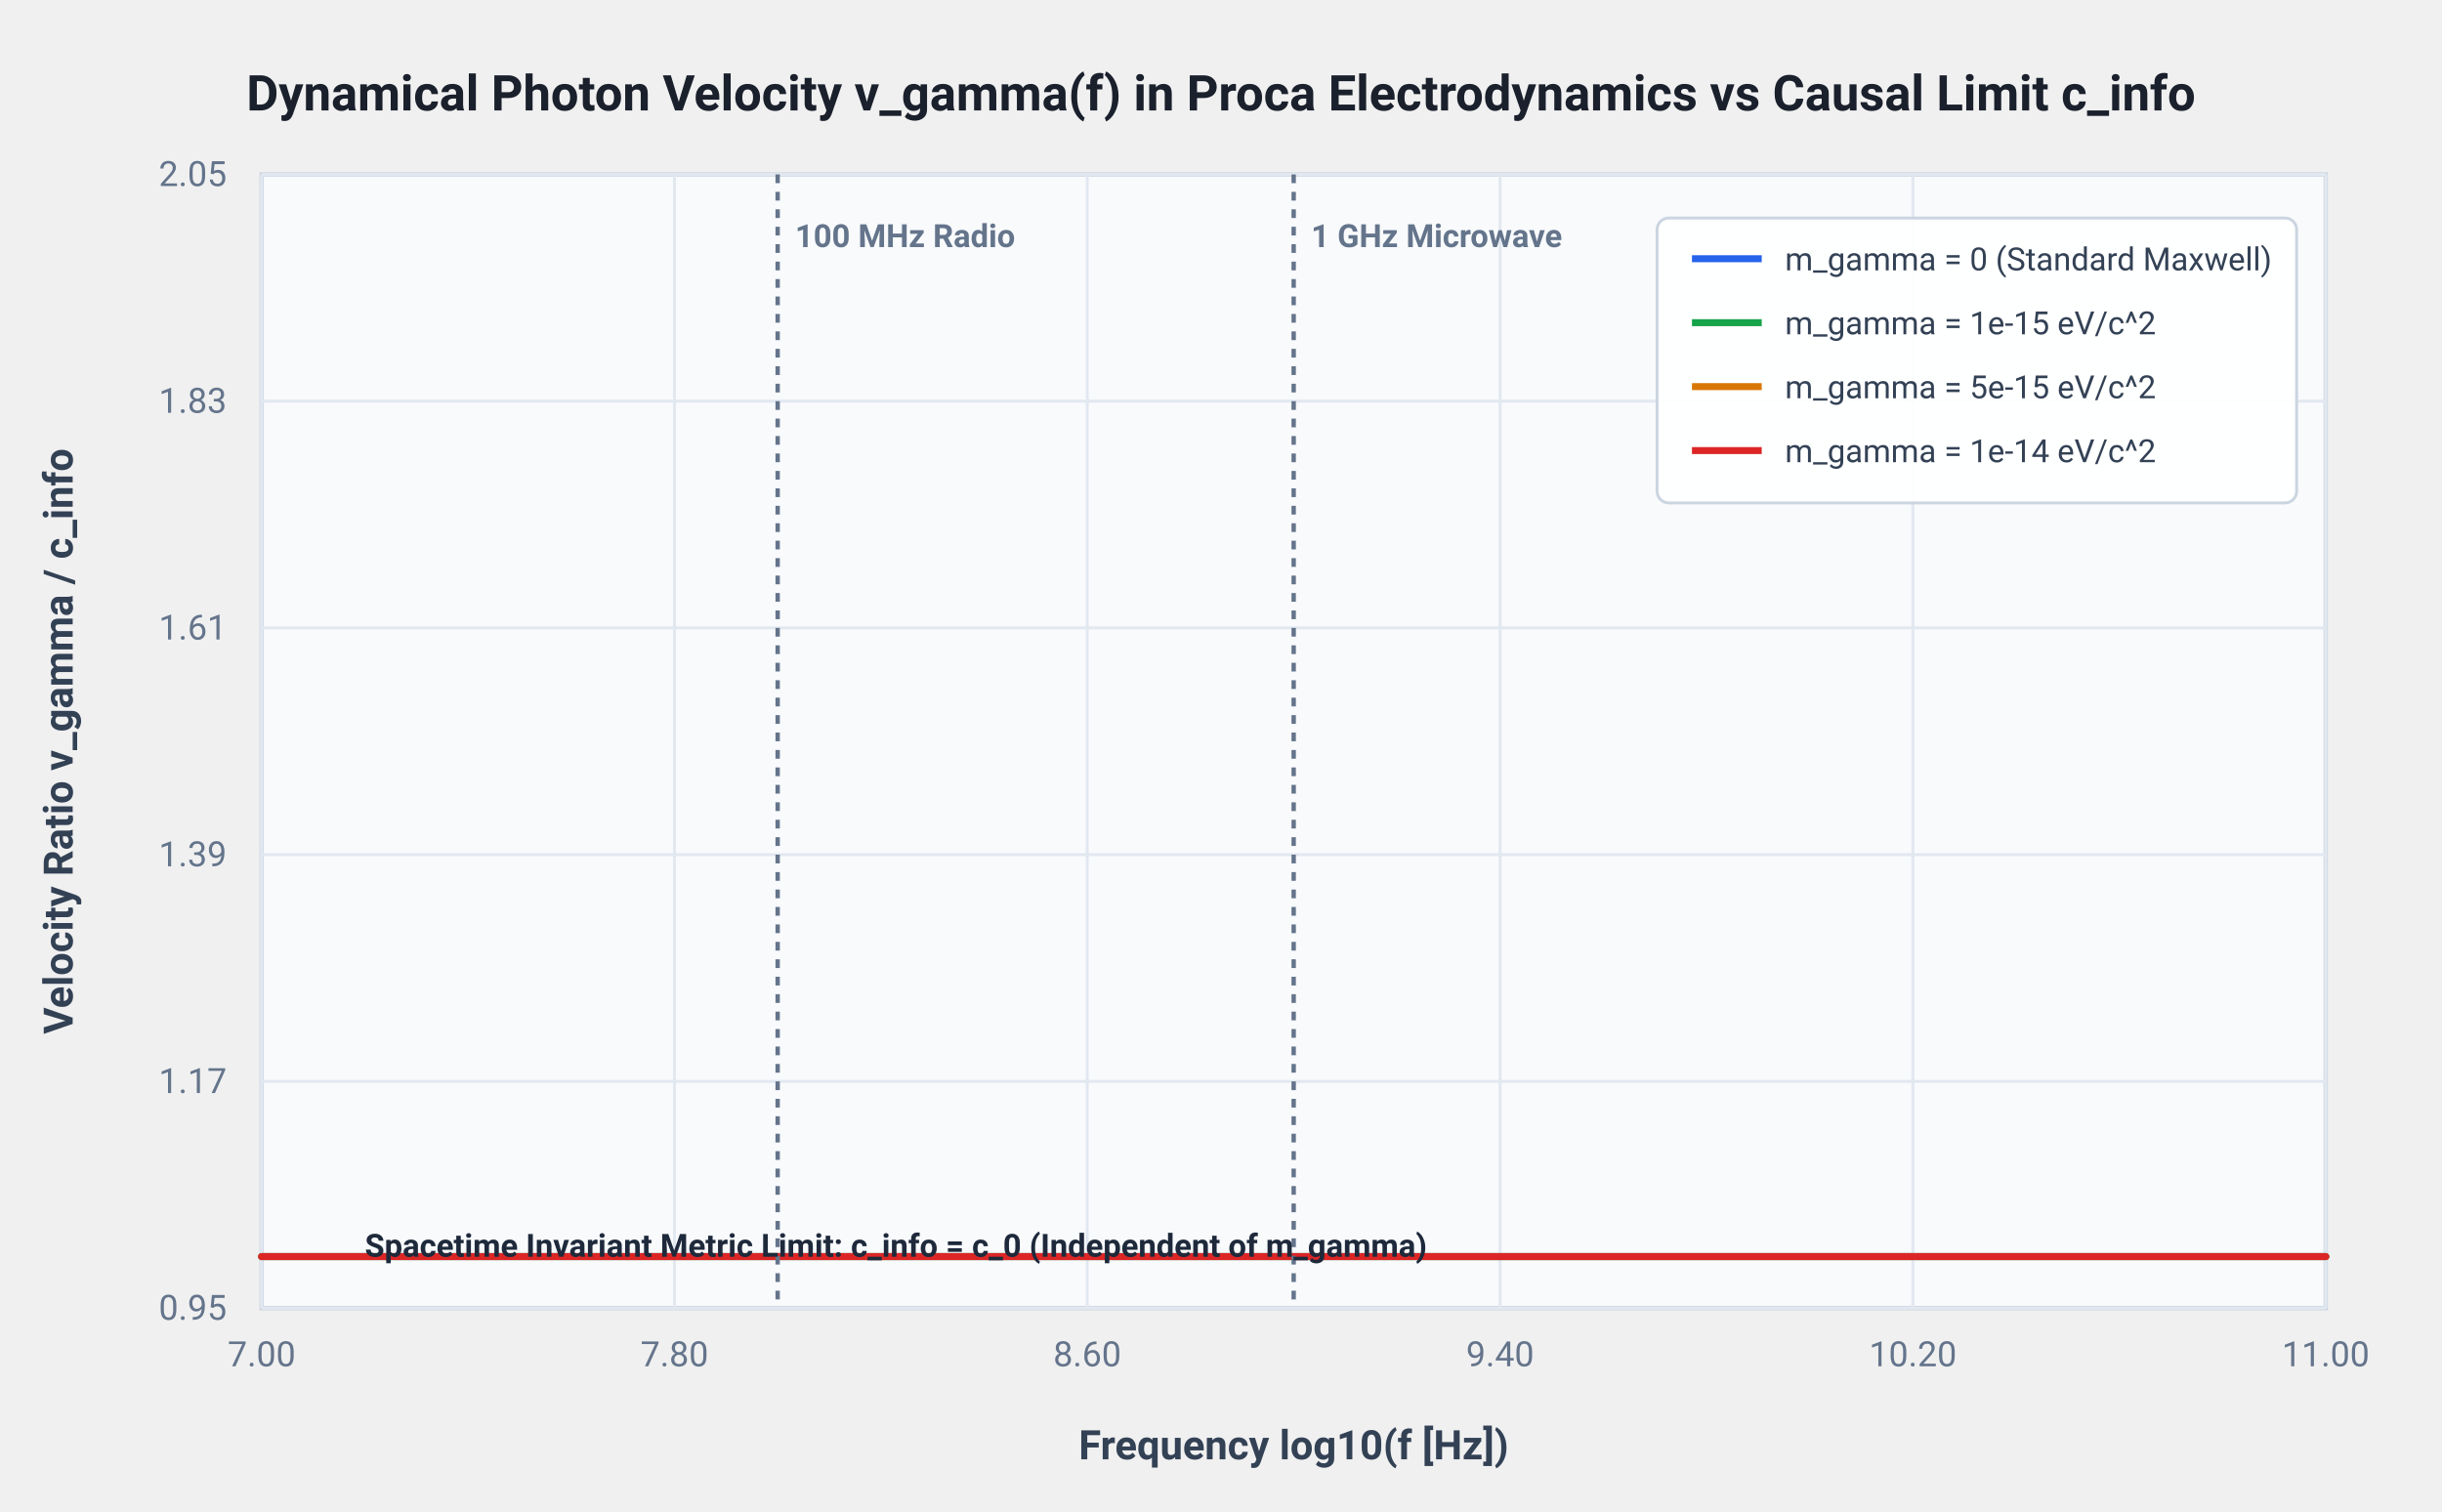
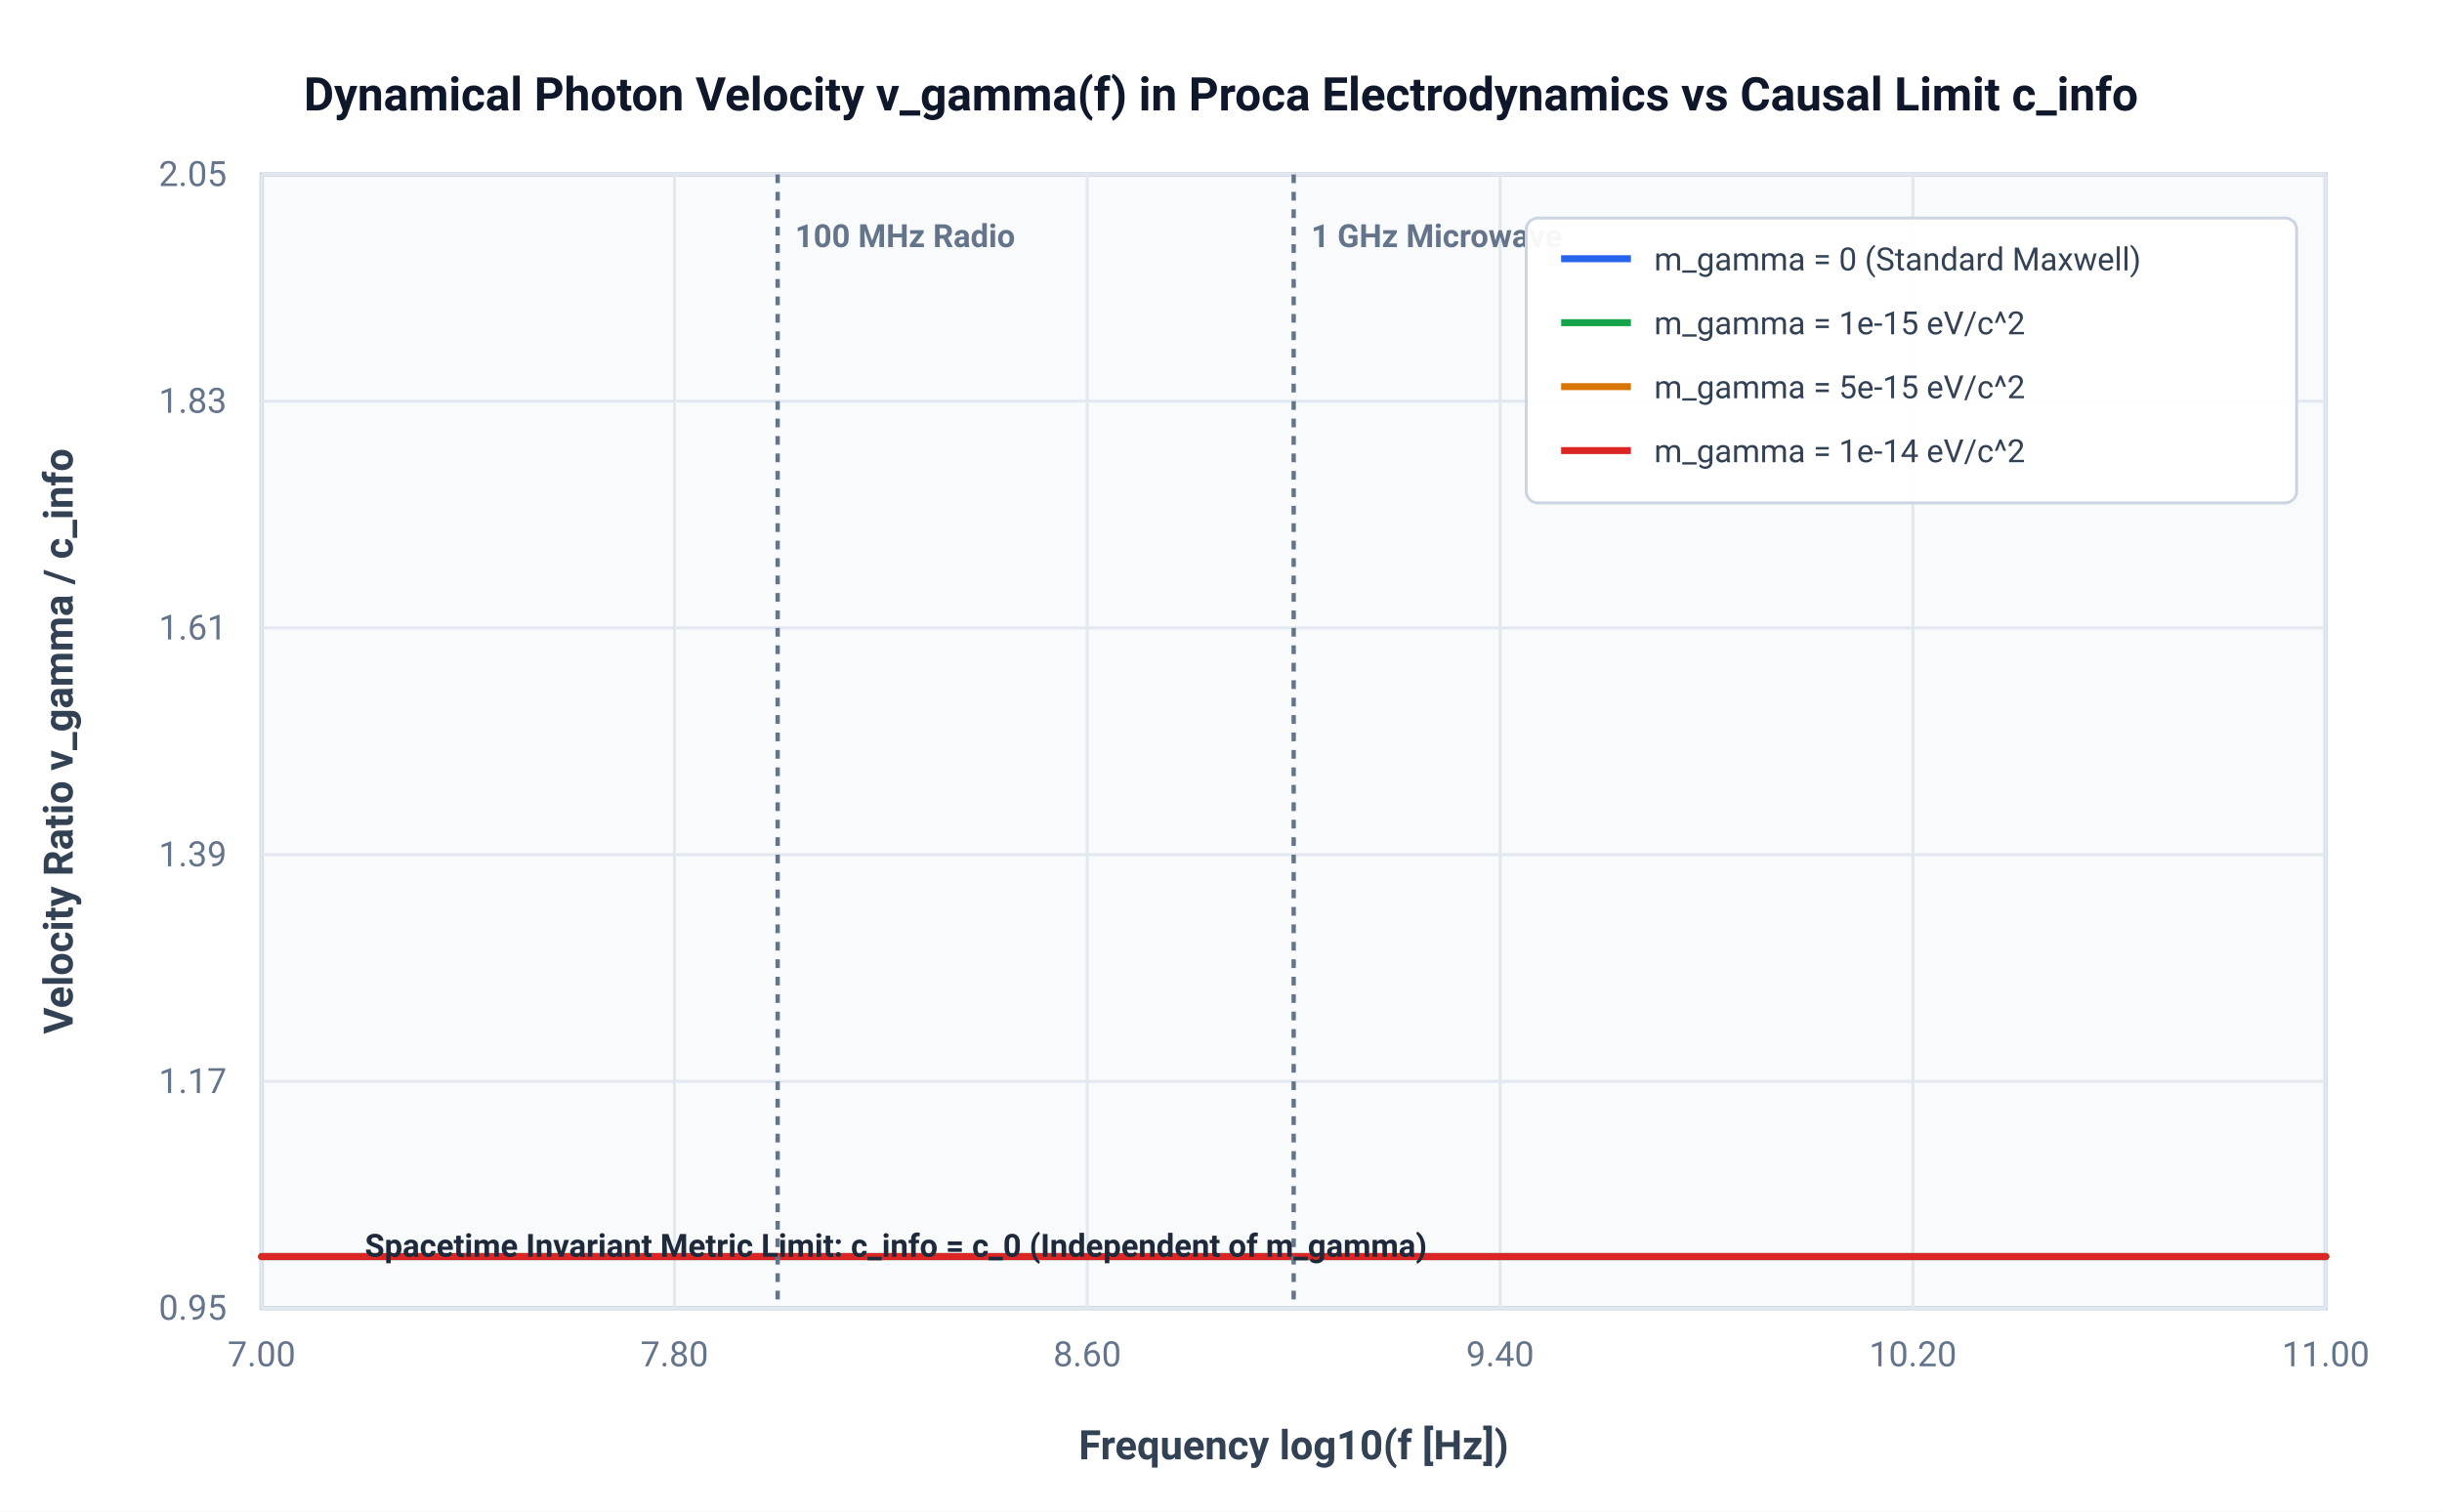
- <svg xmlns="http://www.w3.org/2000/svg" viewBox="0 0 840 520" width="840" height="520" style="background-color: #ffffff; font-family: -apple-system, BlinkMacSystemFont, 'Segoe UI', Roboto, Helvetica, Arial, sans-serif;">
-   <text x="420.0" y="38.0" text-anchor="middle" font-size="17" font-weight="bold" fill="#1a202c">Dynamical Photon Velocity v_gamma(f) in Proca Electrodynamics vs Causal Limit c_info</text>
+ <svg xmlns="http://www.w3.org/2000/svg" viewBox="0 0 840 520" width="840" height="520" style="background-color: #ffffff; font-family: system-ui, -apple-system, BlinkMacSystemFont, 'Segoe UI', Roboto, sans-serif;">
+   <rect width="100%" height="100%" fill="#ffffff" />
+   <text x="420.0" y="38.0" text-anchor="middle" font-size="16" font-weight="bold" fill="#0f172a">Dynamical Photon Velocity v_gamma(f) in Proca Electrodynamics vs Causal Limit c_info</text>
  <rect x="90" y="60" width="710" height="390" fill="#f8fafc" stroke="#cbd5e1" stroke-width="1.5" />
-   <line x1="90.0" y1="60" x2="90.0" y2="450" stroke="#e2e8f0" stroke-width="1" />
-   <text x="90.0" y="470" text-anchor="middle" font-size="12" fill="#64748b">7.00</text>
-   <line x1="90" y1="450.0" x2="800" y2="450.0" stroke="#e2e8f0" stroke-width="1" />
-   <text x="78" y="454.0" text-anchor="end" font-size="12" fill="#64748b">0.95</text>
-   <line x1="232" y1="60" x2="232" y2="450" stroke="#e2e8f0" stroke-width="1" />
-   <text x="232" y="470" text-anchor="middle" font-size="12" fill="#64748b">7.80</text>
-   <line x1="90" y1="372.0" x2="800" y2="372.0" stroke="#e2e8f0" stroke-width="1" />
-   <text x="78" y="376.0" text-anchor="end" font-size="12" fill="#64748b">1.17</text>
-   <line x1="374" y1="60" x2="374" y2="450" stroke="#e2e8f0" stroke-width="1" />
-   <text x="374" y="470" text-anchor="middle" font-size="12" fill="#64748b">8.60</text>
-   <line x1="90" y1="294" x2="800" y2="294" stroke="#e2e8f0" stroke-width="1" />
-   <text x="78" y="298" text-anchor="end" font-size="12" fill="#64748b">1.39</text>
-   <line x1="516.0" y1="60" x2="516.0" y2="450" stroke="#e2e8f0" stroke-width="1" />
-   <text x="516.0" y="470" text-anchor="middle" font-size="12" fill="#64748b">9.40</text>
-   <line x1="90" y1="216" x2="800" y2="216" stroke="#e2e8f0" stroke-width="1" />
-   <text x="78" y="220" text-anchor="end" font-size="12" fill="#64748b">1.61</text>
-   <line x1="658" y1="60" x2="658" y2="450" stroke="#e2e8f0" stroke-width="1" />
-   <text x="658" y="470" text-anchor="middle" font-size="12" fill="#64748b">10.20</text>
-   <line x1="90" y1="138.0" x2="800" y2="138.0" stroke="#e2e8f0" stroke-width="1" />
-   <text x="78" y="142.0" text-anchor="end" font-size="12" fill="#64748b">1.83</text>
-   <line x1="800.0" y1="60" x2="800.0" y2="450" stroke="#e2e8f0" stroke-width="1" />
-   <text x="800.0" y="470" text-anchor="middle" font-size="12" fill="#64748b">11.00</text>
-   <line x1="90" y1="60.0" x2="800" y2="60.0" stroke="#e2e8f0" stroke-width="1" />
-   <text x="78" y="64.0" text-anchor="end" font-size="12" fill="#64748b">2.05</text>
-   <text x="445.0" y="502" text-anchor="middle" font-size="14" font-weight="600" fill="#334155">Frequency log10(f [Hz])</text>
-   <text x="25" y="255.0" text-anchor="middle" font-size="14" font-weight="600" fill="#334155" transform="rotate(-90 25 255.0)">Velocity Ratio v_gamma / c_info</text>
+   <line x1="90.00" y1="60.00" x2="90.00" y2="450.00" stroke="#e2e8f0" stroke-width="1" />
+   <text x="90.00" y="470.00" text-anchor="middle" font-size="12" fill="#64748b">7.00</text>
+   <line x1="90.00" y1="450.00" x2="800.00" y2="450.00" stroke="#e2e8f0" stroke-width="1" />
+   <text x="78.00" y="454.00" text-anchor="end" font-size="12" fill="#64748b">0.95</text>
+   <line x1="232.00" y1="60.00" x2="232.00" y2="450.00" stroke="#e2e8f0" stroke-width="1" />
+   <text x="232.00" y="470.00" text-anchor="middle" font-size="12" fill="#64748b">7.80</text>
+   <line x1="90.00" y1="372.00" x2="800.00" y2="372.00" stroke="#e2e8f0" stroke-width="1" />
+   <text x="78.00" y="376.00" text-anchor="end" font-size="12" fill="#64748b">1.17</text>
+   <line x1="374.00" y1="60.00" x2="374.00" y2="450.00" stroke="#e2e8f0" stroke-width="1" />
+   <text x="374.00" y="470.00" text-anchor="middle" font-size="12" fill="#64748b">8.60</text>
+   <line x1="90.00" y1="294.00" x2="800.00" y2="294.00" stroke="#e2e8f0" stroke-width="1" />
+   <text x="78.00" y="298.00" text-anchor="end" font-size="12" fill="#64748b">1.39</text>
+   <line x1="516.00" y1="60.00" x2="516.00" y2="450.00" stroke="#e2e8f0" stroke-width="1" />
+   <text x="516.00" y="470.00" text-anchor="middle" font-size="12" fill="#64748b">9.40</text>
+   <line x1="90.00" y1="216.00" x2="800.00" y2="216.00" stroke="#e2e8f0" stroke-width="1" />
+   <text x="78.00" y="220.00" text-anchor="end" font-size="12" fill="#64748b">1.61</text>
+   <line x1="658.00" y1="60.00" x2="658.00" y2="450.00" stroke="#e2e8f0" stroke-width="1" />
+   <text x="658.00" y="470.00" text-anchor="middle" font-size="12" fill="#64748b">10.20</text>
+   <line x1="90.00" y1="138.00" x2="800.00" y2="138.00" stroke="#e2e8f0" stroke-width="1" />
+   <text x="78.00" y="142.00" text-anchor="end" font-size="12" fill="#64748b">1.83</text>
+   <line x1="800.00" y1="60.00" x2="800.00" y2="450.00" stroke="#e2e8f0" stroke-width="1" />
+   <text x="800.00" y="470.00" text-anchor="middle" font-size="12" fill="#64748b">11.00</text>
+   <line x1="90.00" y1="60.00" x2="800.00" y2="60.00" stroke="#e2e8f0" stroke-width="1" />
+   <text x="78.00" y="64.00" text-anchor="end" font-size="12" fill="#64748b">2.05</text>
+   <text x="445.00" y="502.00" text-anchor="middle" font-size="14" font-weight="600" fill="#334155">Frequency log10(f [Hz])</text>
+   <text x="25" y="255.00" text-anchor="middle" font-size="14" font-weight="600" fill="#334155" transform="rotate(-90 25 255.00)">Velocity Ratio v_gamma / c_info</text>
  <polyline points="90.00,432.27 93.57,432.27 97.14,432.27 100.70,432.27 104.27,432.27 107.84,432.27 111.41,432.27 114.97,432.27 118.54,432.27 122.11,432.27 125.68,432.27 129.25,432.27 132.81,432.27 136.38,432.27 139.95,432.27 143.52,432.27 147.09,432.27 150.65,432.27 154.22,432.27 157.79,432.27 161.36,432.27 164.92,432.27 168.49,432.27 172.06,432.27 175.63,432.27 179.20,432.27 182.76,432.27 186.33,432.27 189.90,432.27 193.47,432.27 197.04,432.27 200.60,432.27 204.17,432.27 207.74,432.27 211.31,432.27 214.87,432.27 218.44,432.27 222.01,432.27 225.58,432.27 229.15,432.27 232.71,432.27 236.28,432.27 239.85,432.27 243.42,432.27 246.98,432.27 250.55,432.27 254.12,432.27 257.69,432.27 261.26,432.27 264.82,432.27 268.39,432.27 271.96,432.27 275.53,432.27 279.10,432.27 282.66,432.27 286.23,432.27 289.80,432.27 293.37,432.27 296.93,432.27 300.50,432.27 304.07,432.27 307.64,432.27 311.21,432.27 314.77,432.27 318.34,432.27 321.91,432.27 325.48,432.27 329.05,432.27 332.61,432.27 336.18,432.27 339.75,432.27 343.32,432.27 346.88,432.27 350.45,432.27 354.02,432.27 357.59,432.27 361.16,432.27 364.72,432.27 368.29,432.27 371.86,432.27 375.43,432.27 378.99,432.27 382.56,432.27 386.13,432.27 389.70,432.27 393.27,432.27 396.83,432.27 400.40,432.27 403.97,432.27 407.54,432.27 411.11,432.27 414.67,432.27 418.24,432.27 421.81,432.27 425.38,432.27 428.94,432.27 432.51,432.27 436.08,432.27 439.65,432.27 443.22,432.27 446.78,432.27 450.35,432.27 453.92,432.27 457.49,432.27 461.06,432.27 464.62,432.27 468.19,432.27 471.76,432.27 475.33,432.27 478.89,432.27 482.46,432.27 486.03,432.27 489.60,432.27 493.17,432.27 496.73,432.27 500.30,432.27 503.87,432.27 507.44,432.27 511.01,432.27 514.57,432.27 518.14,432.27 521.71,432.27 525.28,432.27 528.84,432.27 532.41,432.27 535.98,432.27 539.55,432.27 543.12,432.27 546.68,432.27 550.25,432.27 553.82,432.27 557.39,432.27 560.95,432.27 564.52,432.27 568.09,432.27 571.66,432.27 575.23,432.27 578.79,432.27 582.36,432.27 585.93,432.27 589.50,432.27 593.07,432.27 596.63,432.27 600.20,432.27 603.77,432.27 607.34,432.27 610.90,432.27 614.47,432.27 618.04,432.27 621.61,432.27 625.18,432.27 628.74,432.27 632.31,432.27 635.88,432.27 639.45,432.27 643.02,432.27 646.58,432.27 650.15,432.27 653.72,432.27 657.29,432.27 660.85,432.27 664.42,432.27 667.99,432.27 671.56,432.27 675.13,432.27 678.69,432.27 682.26,432.27 685.83,432.27 689.40,432.27 692.96,432.27 696.53,432.27 700.10,432.27 703.67,432.27 707.24,432.27 710.80,432.27 714.37,432.27 717.94,432.27 721.51,432.27 725.08,432.27 728.64,432.27 732.21,432.27 735.78,432.27 739.35,432.27 742.91,432.27 746.48,432.27 750.05,432.27 753.62,432.27 757.19,432.27 760.75,432.27 764.32,432.27 767.89,432.27 771.46,432.27 775.03,432.27 778.59,432.27 782.16,432.27 785.73,432.27 789.30,432.27 792.86,432.27 796.43,432.27 800.00,432.27" fill="none" stroke="#2563eb" stroke-width="2.4" stroke-linejoin="round" stroke-linecap="round" />
  <polyline points="90.00,432.27 93.57,432.27 97.14,432.27 100.70,432.27 104.27,432.27 107.84,432.27 111.41,432.27 114.97,432.27 118.54,432.27 122.11,432.27 125.68,432.27 129.25,432.27 132.81,432.27 136.38,432.27 139.95,432.27 143.52,432.27 147.09,432.27 150.65,432.27 154.22,432.27 157.79,432.27 161.36,432.27 164.92,432.27 168.49,432.27 172.06,432.27 175.63,432.27 179.20,432.27 182.76,432.27 186.33,432.27 189.90,432.27 193.47,432.27 197.04,432.27 200.60,432.27 204.17,432.27 207.74,432.27 211.31,432.27 214.87,432.27 218.44,432.27 222.01,432.27 225.58,432.27 229.15,432.27 232.71,432.27 236.28,432.27 239.85,432.27 243.42,432.27 246.98,432.27 250.55,432.27 254.12,432.27 257.69,432.27 261.26,432.27 264.82,432.27 268.39,432.27 271.96,432.27 275.53,432.27 279.10,432.27 282.66,432.27 286.23,432.27 289.80,432.27 293.37,432.27 296.93,432.27 300.50,432.27 304.07,432.27 307.64,432.27 311.21,432.27 314.77,432.27 318.34,432.27 321.91,432.27 325.48,432.27 329.05,432.27 332.61,432.27 336.18,432.27 339.75,432.27 343.32,432.27 346.88,432.27 350.45,432.27 354.02,432.27 357.59,432.27 361.16,432.27 364.72,432.27 368.29,432.27 371.86,432.27 375.43,432.27 378.99,432.27 382.56,432.27 386.13,432.27 389.70,432.27 393.27,432.27 396.83,432.27 400.40,432.27 403.97,432.27 407.54,432.27 411.11,432.27 414.67,432.27 418.24,432.27 421.81,432.27 425.38,432.27 428.94,432.27 432.51,432.27 436.08,432.27 439.65,432.27 443.22,432.27 446.78,432.27 450.35,432.27 453.92,432.27 457.49,432.27 461.06,432.27 464.62,432.27 468.19,432.27 471.76,432.27 475.33,432.27 478.89,432.27 482.46,432.27 486.03,432.27 489.60,432.27 493.17,432.27 496.73,432.27 500.30,432.27 503.87,432.27 507.44,432.27 511.01,432.27 514.57,432.27 518.14,432.27 521.71,432.27 525.28,432.27 528.84,432.27 532.41,432.27 535.98,432.27 539.55,432.27 543.12,432.27 546.68,432.27 550.25,432.27 553.82,432.27 557.39,432.27 560.95,432.27 564.52,432.27 568.09,432.27 571.66,432.27 575.23,432.27 578.79,432.27 582.36,432.27 585.93,432.27 589.50,432.27 593.07,432.27 596.63,432.27 600.20,432.27 603.77,432.27 607.34,432.27 610.90,432.27 614.47,432.27 618.04,432.27 621.61,432.27 625.18,432.27 628.74,432.27 632.31,432.27 635.88,432.27 639.45,432.27 643.02,432.27 646.58,432.27 650.15,432.27 653.72,432.27 657.29,432.27 660.85,432.27 664.42,432.27 667.99,432.27 671.56,432.27 675.13,432.27 678.69,432.27 682.26,432.27 685.83,432.27 689.40,432.27 692.96,432.27 696.53,432.27 700.10,432.27 703.67,432.27 707.24,432.27 710.80,432.27 714.37,432.27 717.94,432.27 721.51,432.27 725.08,432.27 728.64,432.27 732.21,432.27 735.78,432.27 739.35,432.27 742.91,432.27 746.48,432.27 750.05,432.27 753.62,432.27 757.19,432.27 760.75,432.27 764.32,432.27 767.89,432.27 771.46,432.27 775.03,432.27 778.59,432.27 782.16,432.27 785.73,432.27 789.30,432.27 792.86,432.27 796.43,432.27 800.00,432.27" fill="none" stroke="#16a34a" stroke-width="2.4" stroke-linejoin="round" stroke-linecap="round" />
  <polyline points="90.00,432.27 93.57,432.27 97.14,432.27 100.70,432.27 104.27,432.27 107.84,432.27 111.41,432.27 114.97,432.27 118.54,432.27 122.11,432.27 125.68,432.27 129.25,432.27 132.81,432.27 136.38,432.27 139.95,432.27 143.52,432.27 147.09,432.27 150.65,432.27 154.22,432.27 157.79,432.27 161.36,432.27 164.92,432.27 168.49,432.27 172.06,432.27 175.63,432.27 179.20,432.27 182.76,432.27 186.33,432.27 189.90,432.27 193.47,432.27 197.04,432.27 200.60,432.27 204.17,432.27 207.74,432.27 211.31,432.27 214.87,432.27 218.44,432.27 222.01,432.27 225.58,432.27 229.15,432.27 232.71,432.27 236.28,432.27 239.85,432.27 243.42,432.27 246.98,432.27 250.55,432.27 254.12,432.27 257.69,432.27 261.26,432.27 264.82,432.27 268.39,432.27 271.96,432.27 275.53,432.27 279.10,432.27 282.66,432.27 286.23,432.27 289.80,432.27 293.37,432.27 296.93,432.27 300.50,432.27 304.07,432.27 307.64,432.27 311.21,432.27 314.77,432.27 318.34,432.27 321.91,432.27 325.48,432.27 329.05,432.27 332.61,432.27 336.18,432.27 339.75,432.27 343.32,432.27 346.88,432.27 350.45,432.27 354.02,432.27 357.59,432.27 361.16,432.27 364.72,432.27 368.29,432.27 371.86,432.27 375.43,432.27 378.99,432.27 382.56,432.27 386.13,432.27 389.70,432.27 393.27,432.27 396.83,432.27 400.40,432.27 403.97,432.27 407.54,432.27 411.11,432.27 414.67,432.27 418.24,432.27 421.81,432.27 425.38,432.27 428.94,432.27 432.51,432.27 436.08,432.27 439.65,432.27 443.22,432.27 446.78,432.27 450.35,432.27 453.92,432.27 457.49,432.27 461.06,432.27 464.62,432.27 468.19,432.27 471.76,432.27 475.33,432.27 478.89,432.27 482.46,432.27 486.03,432.27 489.60,432.27 493.17,432.27 496.73,432.27 500.30,432.27 503.87,432.27 507.44,432.27 511.01,432.27 514.57,432.27 518.14,432.27 521.71,432.27 525.28,432.27 528.84,432.27 532.41,432.27 535.98,432.27 539.55,432.27 543.12,432.27 546.68,432.27 550.25,432.27 553.82,432.27 557.39,432.27 560.95,432.27 564.52,432.27 568.09,432.27 571.66,432.27 575.23,432.27 578.79,432.27 582.36,432.27 585.93,432.27 589.50,432.27 593.07,432.27 596.63,432.27 600.20,432.27 603.77,432.27 607.34,432.27 610.90,432.27 614.47,432.27 618.04,432.27 621.61,432.27 625.18,432.27 628.74,432.27 632.31,432.27 635.88,432.27 639.45,432.27 643.02,432.27 646.58,432.27 650.15,432.27 653.72,432.27 657.29,432.27 660.85,432.27 664.42,432.27 667.99,432.27 671.56,432.27 675.13,432.27 678.69,432.27 682.26,432.27 685.83,432.27 689.40,432.27 692.96,432.27 696.53,432.27 700.10,432.27 703.67,432.27 707.24,432.27 710.80,432.27 714.37,432.27 717.94,432.27 721.51,432.27 725.08,432.27 728.64,432.27 732.21,432.27 735.78,432.27 739.35,432.27 742.91,432.27 746.48,432.27 750.05,432.27 753.62,432.27 757.19,432.27 760.75,432.27 764.32,432.27 767.89,432.27 771.46,432.27 775.03,432.27 778.59,432.27 782.16,432.27 785.73,432.27 789.30,432.27 792.86,432.27 796.43,432.27 800.00,432.27" fill="none" stroke="#d97706" stroke-width="2.4" stroke-linejoin="round" stroke-linecap="round" />
  <polyline points="90.00,432.27 93.57,432.27 97.14,432.27 100.70,432.27 104.27,432.27 107.84,432.27 111.41,432.27 114.97,432.27 118.54,432.27 122.11,432.27 125.68,432.27 129.25,432.27 132.81,432.27 136.38,432.27 139.95,432.27 143.52,432.27 147.09,432.27 150.65,432.27 154.22,432.27 157.79,432.27 161.36,432.27 164.92,432.27 168.49,432.27 172.06,432.27 175.63,432.27 179.20,432.27 182.76,432.27 186.33,432.27 189.90,432.27 193.47,432.27 197.04,432.27 200.60,432.27 204.17,432.27 207.74,432.27 211.31,432.27 214.87,432.27 218.44,432.27 222.01,432.27 225.58,432.27 229.15,432.27 232.71,432.27 236.28,432.27 239.85,432.27 243.42,432.27 246.98,432.27 250.55,432.27 254.12,432.27 257.69,432.27 261.26,432.27 264.82,432.27 268.39,432.27 271.96,432.27 275.53,432.27 279.10,432.27 282.66,432.27 286.23,432.27 289.80,432.27 293.37,432.27 296.93,432.27 300.50,432.27 304.07,432.27 307.64,432.27 311.21,432.27 314.77,432.27 318.34,432.27 321.91,432.27 325.48,432.27 329.05,432.27 332.61,432.27 336.18,432.27 339.75,432.27 343.32,432.27 346.88,432.27 350.45,432.27 354.02,432.27 357.59,432.27 361.16,432.27 364.72,432.27 368.29,432.27 371.86,432.27 375.43,432.27 378.99,432.27 382.56,432.27 386.13,432.27 389.70,432.27 393.27,432.27 396.83,432.27 400.40,432.27 403.97,432.27 407.54,432.27 411.11,432.27 414.67,432.27 418.24,432.27 421.81,432.27 425.38,432.27 428.94,432.27 432.51,432.27 436.08,432.27 439.65,432.27 443.22,432.27 446.78,432.27 450.35,432.27 453.92,432.27 457.49,432.27 461.06,432.27 464.62,432.27 468.19,432.27 471.76,432.27 475.33,432.27 478.89,432.27 482.46,432.27 486.03,432.27 489.60,432.27 493.17,432.27 496.73,432.27 500.30,432.27 503.87,432.27 507.44,432.27 511.01,432.27 514.57,432.27 518.14,432.27 521.71,432.27 525.28,432.27 528.84,432.27 532.41,432.27 535.98,432.27 539.55,432.27 543.12,432.27 546.68,432.27 550.25,432.27 553.82,432.27 557.39,432.27 560.95,432.27 564.52,432.27 568.09,432.27 571.66,432.27 575.23,432.27 578.79,432.27 582.36,432.27 585.93,432.27 589.50,432.27 593.07,432.27 596.63,432.27 600.20,432.27 603.77,432.27 607.34,432.27 610.90,432.27 614.47,432.27 618.04,432.27 621.61,432.27 625.18,432.27 628.74,432.27 632.31,432.27 635.88,432.27 639.45,432.27 643.02,432.27 646.58,432.27 650.15,432.27 653.72,432.27 657.29,432.27 660.85,432.27 664.42,432.27 667.99,432.27 671.56,432.27 675.13,432.27 678.69,432.27 682.26,432.27 685.83,432.27 689.40,432.27 692.96,432.27 696.53,432.27 700.10,432.27 703.67,432.27 707.24,432.27 710.80,432.27 714.37,432.27 717.94,432.27 721.51,432.27 725.08,432.27 728.64,432.27 732.21,432.27 735.78,432.27 739.35,432.27 742.91,432.27 746.48,432.27 750.05,432.27 753.62,432.27 757.19,432.27 760.75,432.27 764.32,432.27 767.89,432.27 771.46,432.27 775.03,432.27 778.59,432.27 782.16,432.27 785.73,432.27 789.30,432.27 792.86,432.27 796.43,432.27 800.00,432.27" fill="none" stroke="#dc2626" stroke-width="2.4" stroke-linejoin="round" stroke-linecap="round" />
-   <line x1="267.5" y1="60" x2="267.5" y2="450" stroke="#64748b" stroke-width="1.5" stroke-dasharray="3 3" />
-   <text x="273.5" y="85" text-anchor="start" font-size="11" font-weight="bold" fill="#64748b">100 MHz Radio</text>
-   <line x1="445.0" y1="60" x2="445.0" y2="450" stroke="#64748b" stroke-width="1.5" stroke-dasharray="3 3" />
-   <text x="451.0" y="85" text-anchor="start" font-size="11" font-weight="bold" fill="#64748b">1 GHz Microwave</text>
-   <text x="125.5" y="432.326" text-anchor="start" font-size="11" fill="#1e293b" font-weight="bold">Spacetime Invariant Metric Limit: c_info = c_0 (Independent of m_gamma)</text>
-   <rect x="570" y="75" width="220" height="98" fill="rgba(255,255,255,0.92)" stroke="#cbd5e1" rx="4" ry="4" />
-   <line x1="582" y1="89" x2="606" y2="89" stroke="#2563eb" stroke-width="2.4" />
-   <text x="614" y="93" font-size="11" fill="#334155">m_gamma = 0 (Standard Maxwell)</text>
-   <line x1="582" y1="111" x2="606" y2="111" stroke="#16a34a" stroke-width="2.4" />
-   <text x="614" y="115" font-size="11" fill="#334155">m_gamma = 1e-15 eV/c^2</text>
-   <line x1="582" y1="133" x2="606" y2="133" stroke="#d97706" stroke-width="2.4" />
-   <text x="614" y="137" font-size="11" fill="#334155">m_gamma = 5e-15 eV/c^2</text>
-   <line x1="582" y1="155" x2="606" y2="155" stroke="#dc2626" stroke-width="2.4" />
-   <text x="614" y="159" font-size="11" fill="#334155">m_gamma = 1e-14 eV/c^2</text>
+   <line x1="267.50" y1="60.00" x2="267.50" y2="450.00" stroke="#64748b" stroke-width="1.5" stroke-dasharray="3 3" />
+   <text x="273.50" y="85.00" text-anchor="start" font-size="11" font-weight="bold" fill="#64748b">100 MHz Radio</text>
+   <line x1="445.00" y1="60.00" x2="445.00" y2="450.00" stroke="#64748b" stroke-width="1.5" stroke-dasharray="3 3" />
+   <text x="451.00" y="85.00" text-anchor="start" font-size="11" font-weight="bold" fill="#64748b">1 GHz Microwave</text>
+   <text x="125.50" y="432.33" text-anchor="start" font-size="11" fill="#1e293b" font-weight="bold">Spacetime Invariant Metric Limit: c_info = c_0 (Independent of m_gamma)</text>
+   <rect x="525.00" y="75.00" width="265.00" height="98.00" fill="rgba(255,255,255,0.94)" stroke="#cbd5e1" rx="4" ry="4" />
+   <line x1="537.00" y1="89.00" x2="561.00" y2="89.00" stroke="#2563eb" stroke-width="2.4" />
+   <text x="569.00" y="93.00" font-size="11" fill="#334155">m_gamma = 0 (Standard Maxwell)</text>
+   <line x1="537.00" y1="111.00" x2="561.00" y2="111.00" stroke="#16a34a" stroke-width="2.4" />
+   <text x="569.00" y="115.00" font-size="11" fill="#334155">m_gamma = 1e-15 eV/c^2</text>
+   <line x1="537.00" y1="133.00" x2="561.00" y2="133.00" stroke="#d97706" stroke-width="2.4" />
+   <text x="569.00" y="137.00" font-size="11" fill="#334155">m_gamma = 5e-15 eV/c^2</text>
+   <line x1="537.00" y1="155.00" x2="561.00" y2="155.00" stroke="#dc2626" stroke-width="2.4" />
+   <text x="569.00" y="159.00" font-size="11" fill="#334155">m_gamma = 1e-14 eV/c^2</text>
</svg>
